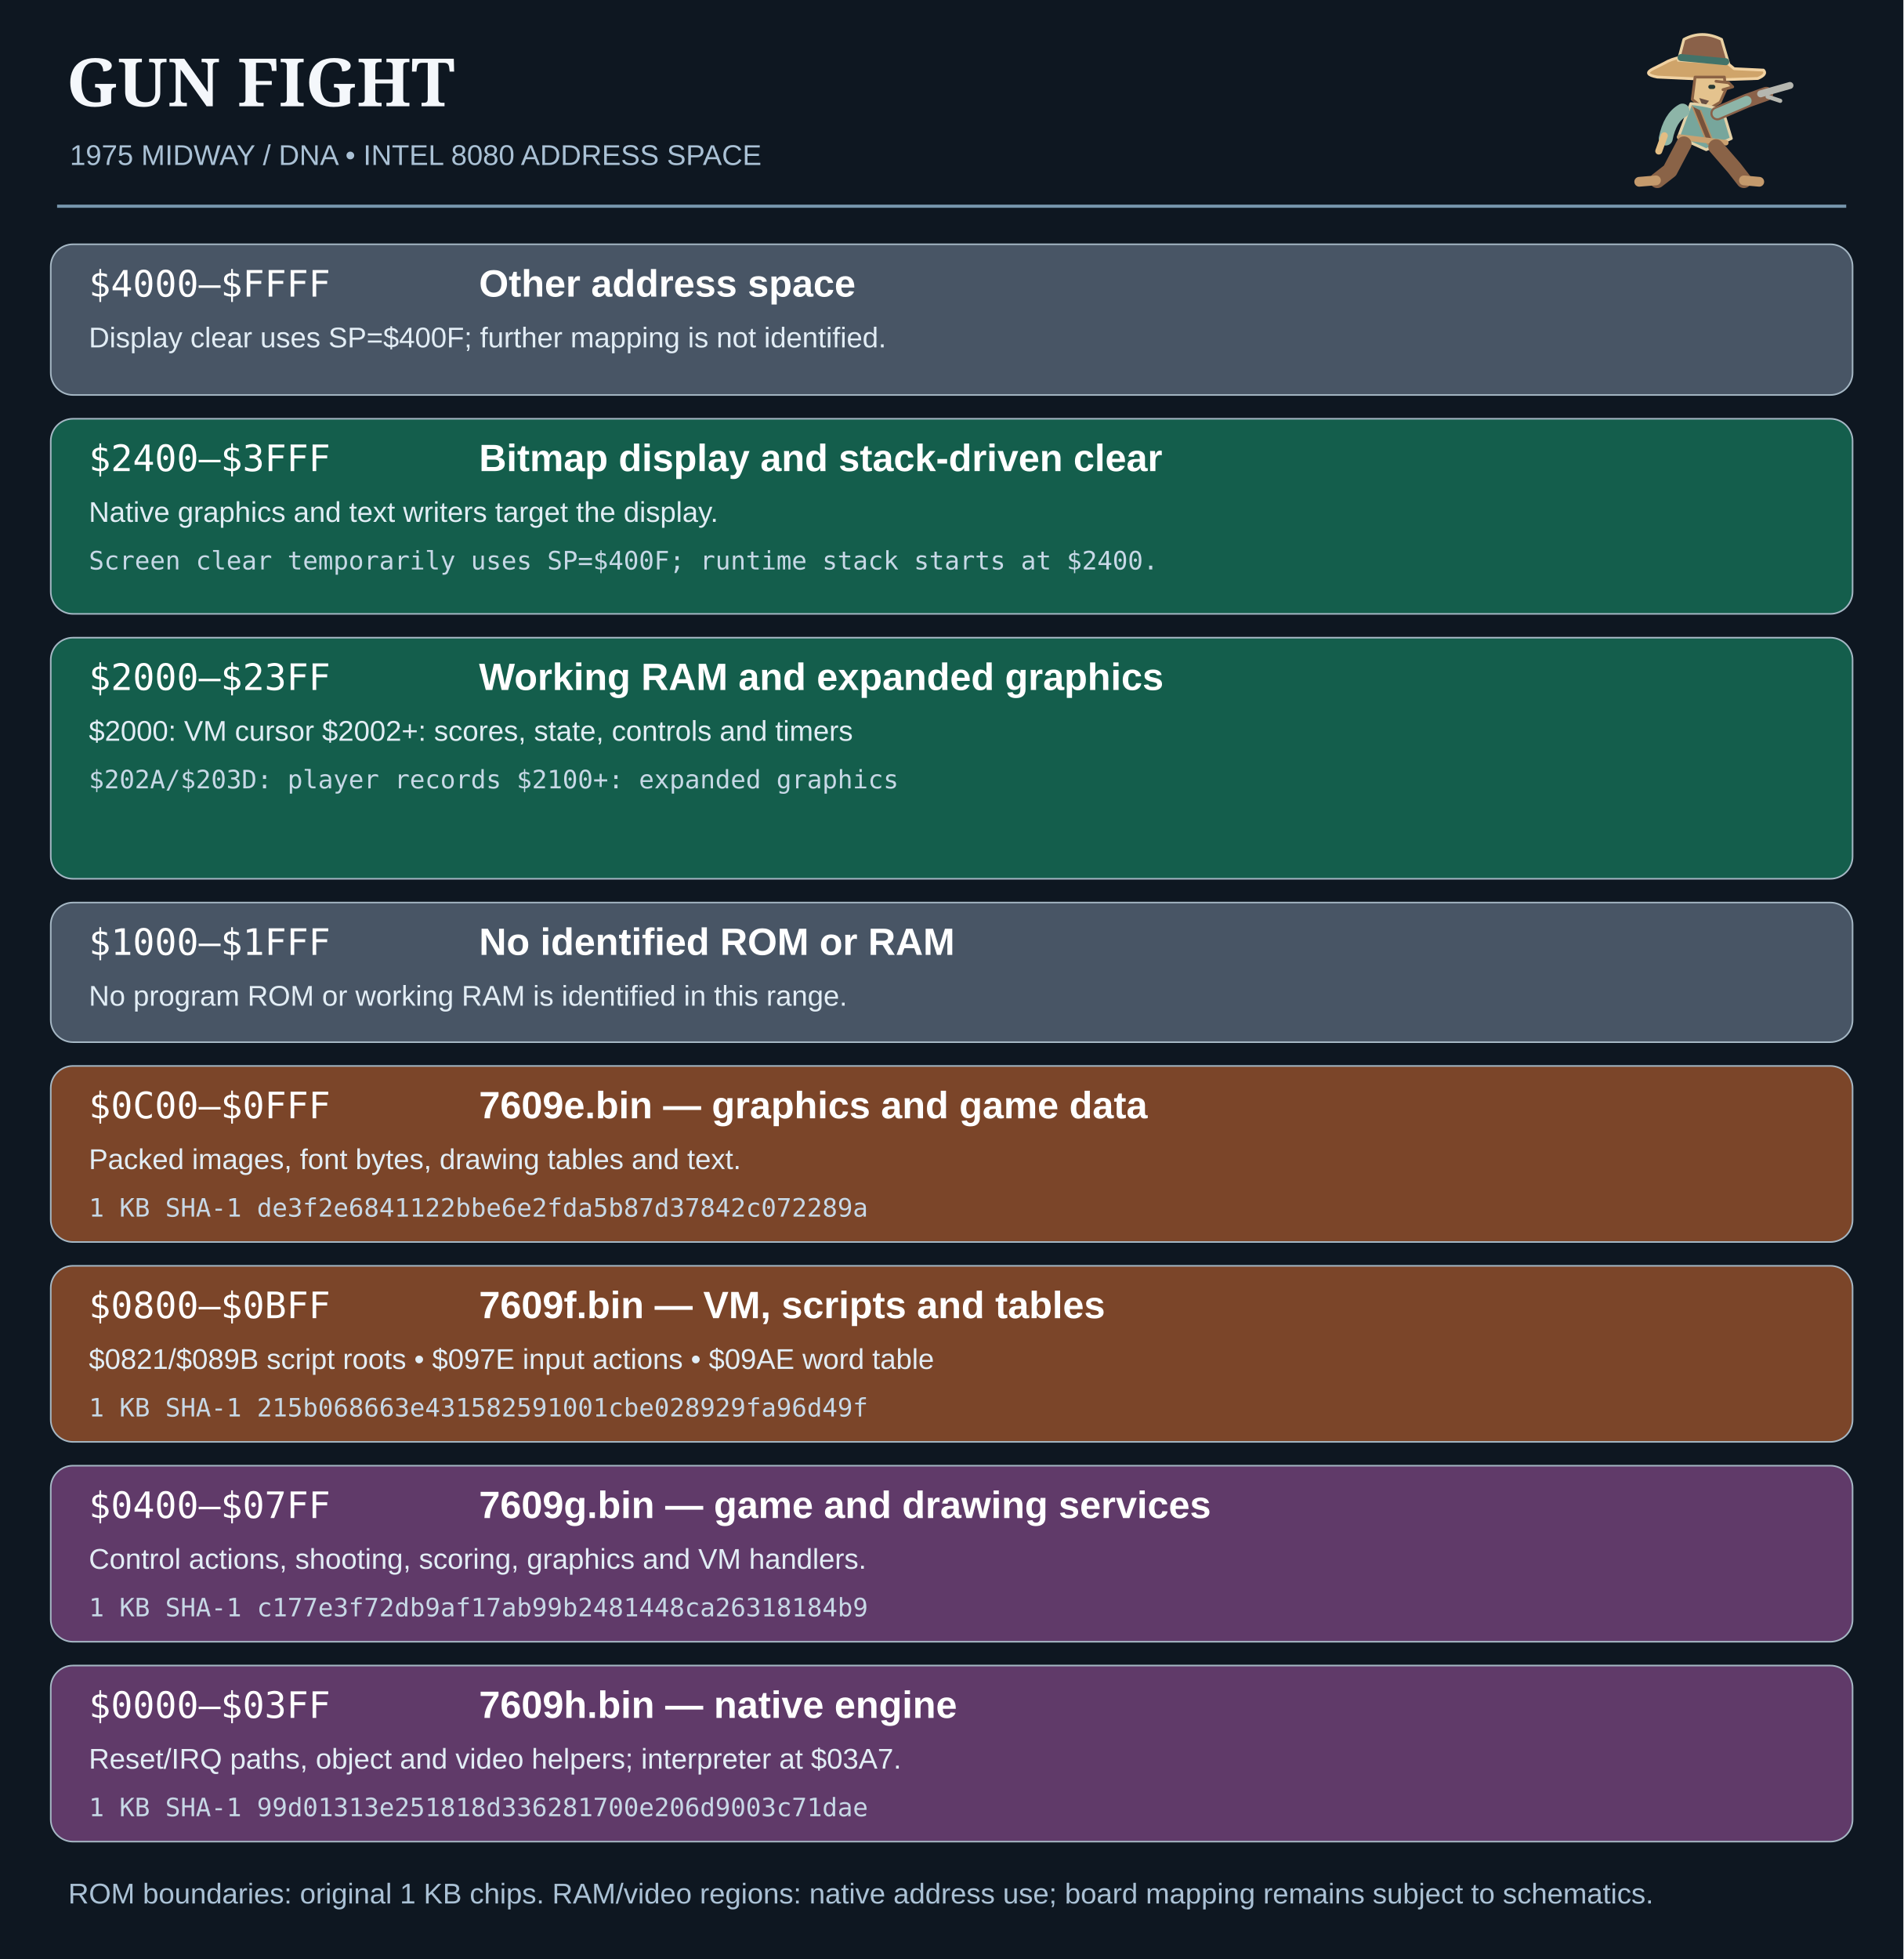
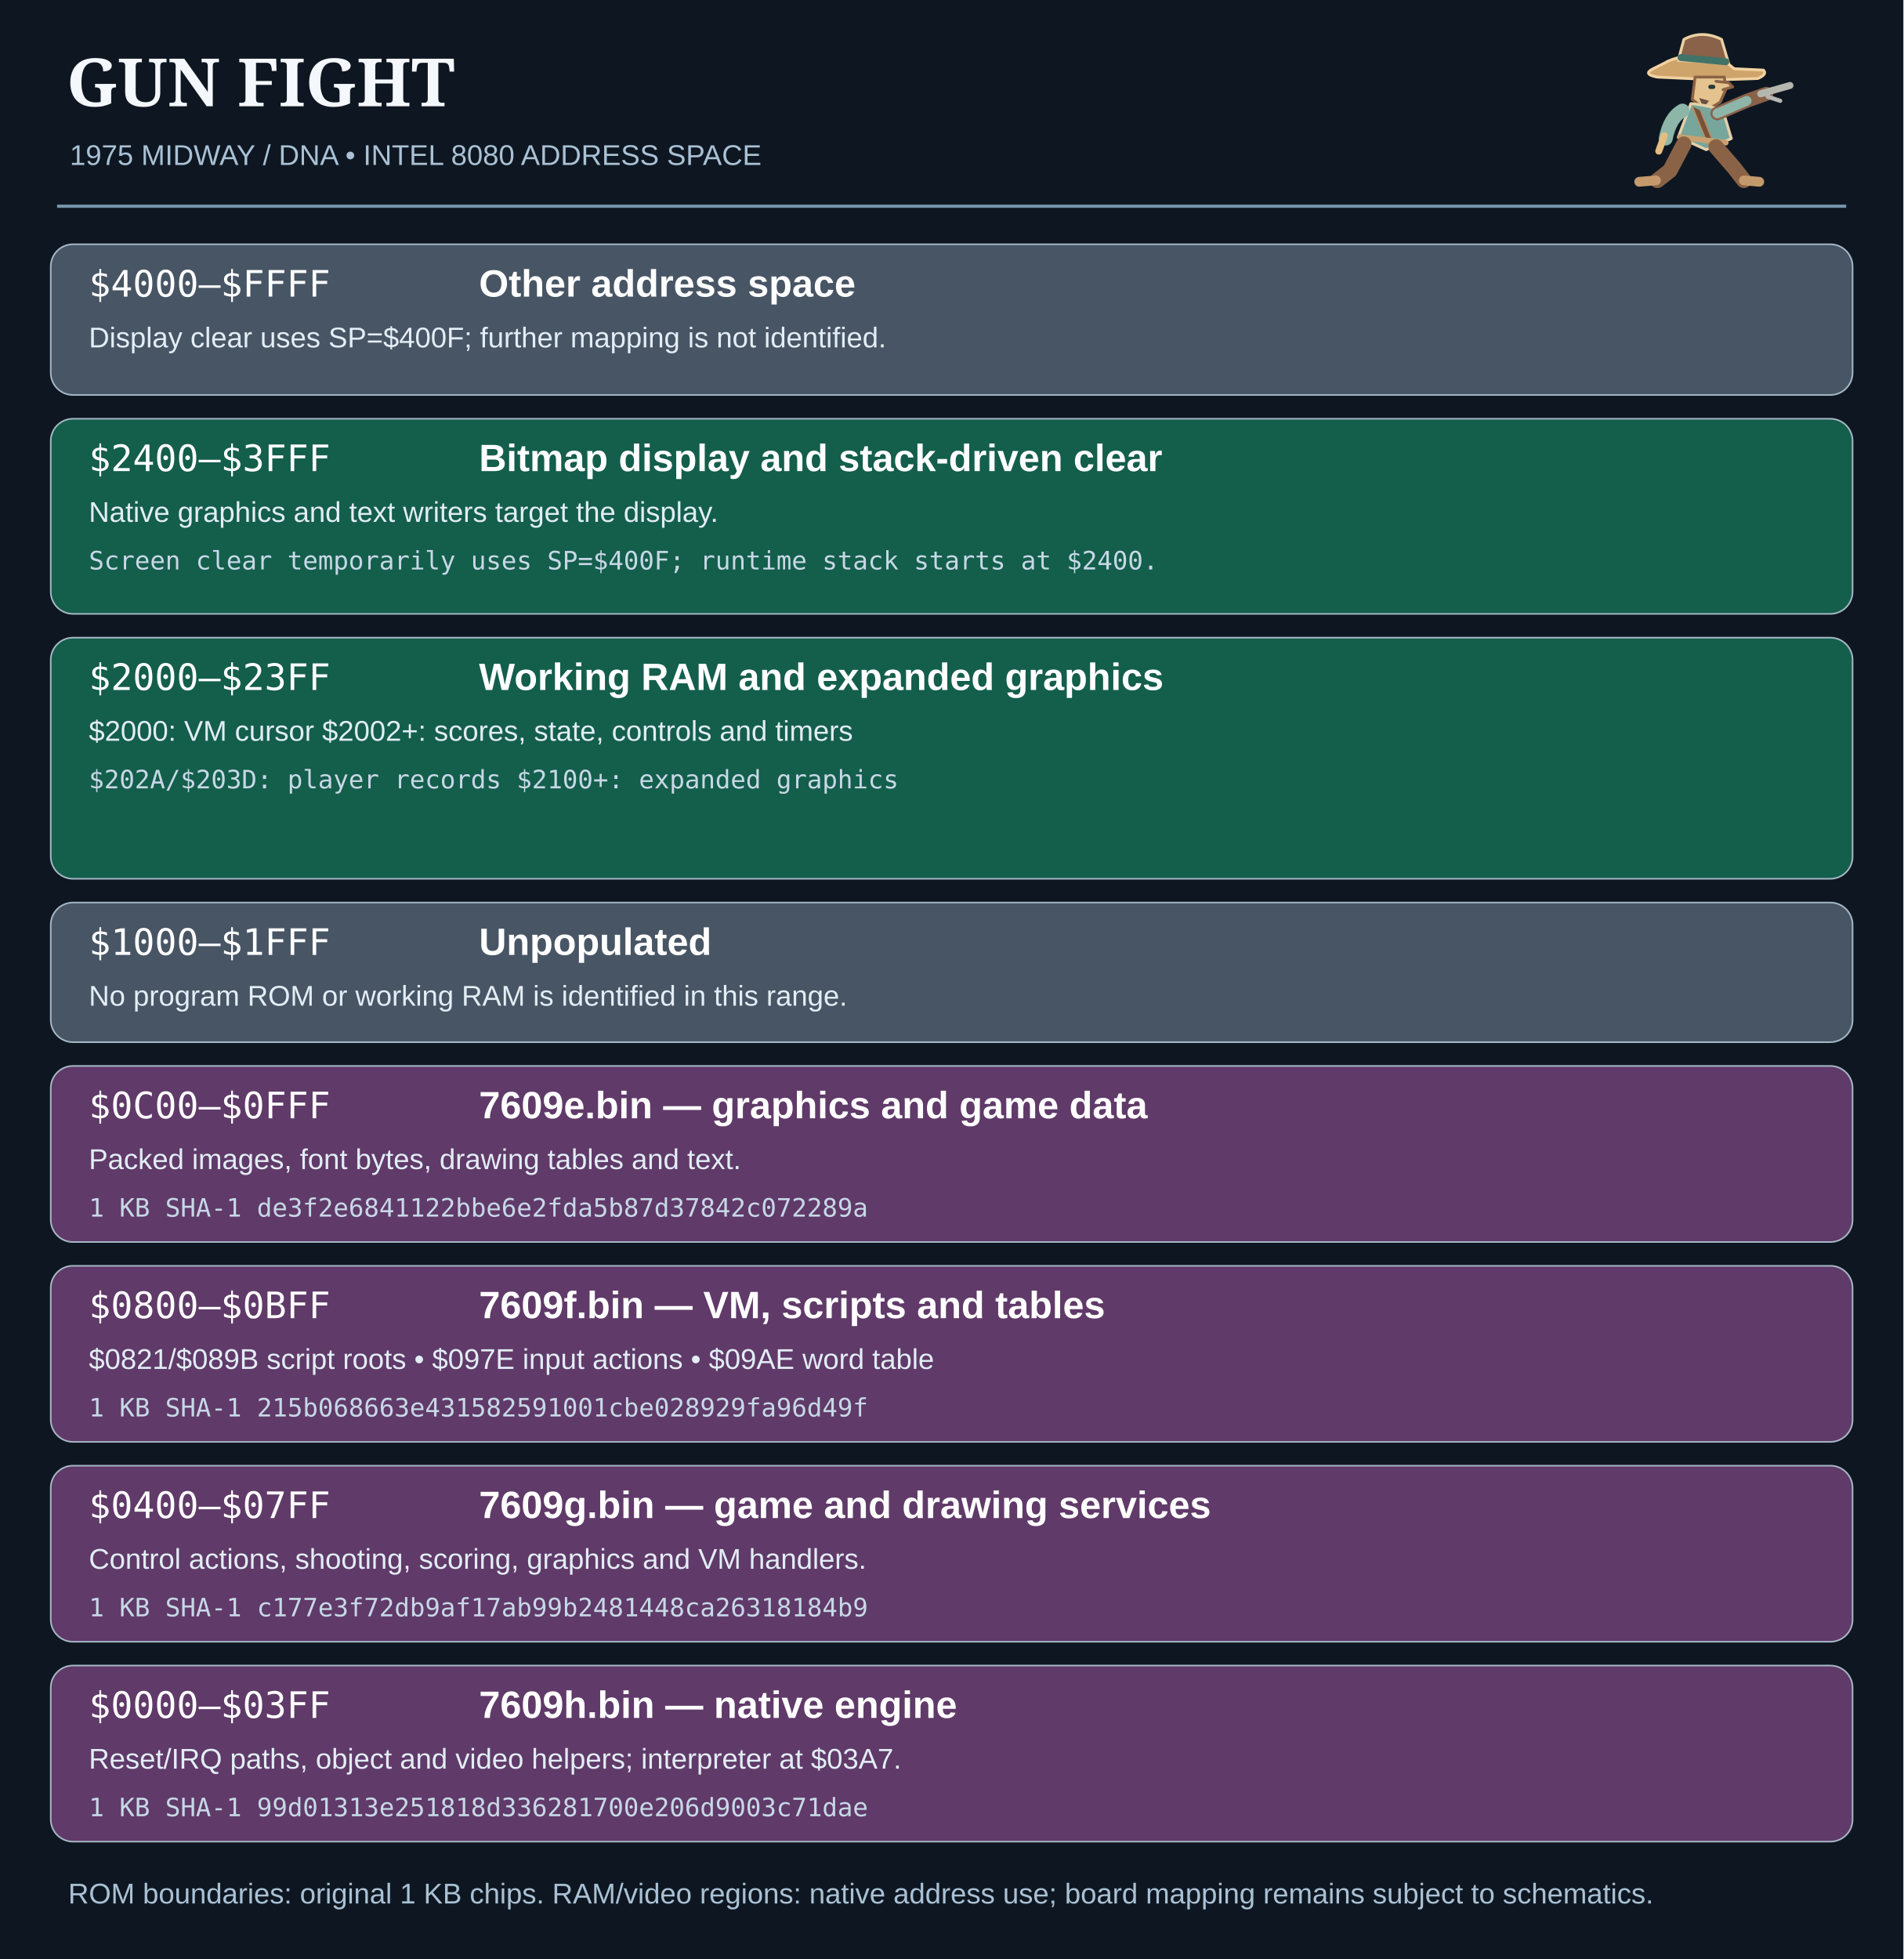
<svg xmlns="http://www.w3.org/2000/svg" width="1200" height="1235" viewBox="0 0 1200 1235" role="img" aria-labelledby="title description">
  <rect width="1200" height="1235" fill="#0e1721" />
  <style>.title{fill:#f4f7fb;font:700 42px Georgia,serif}.subtitle{fill:#aac1d5;font:18px Arial,sans-serif}.range{fill:#ffffff;font:23px monospace}.heading{fill:#ffffff;font:700 24px Arial,sans-serif}.body{fill:#e2edf5;font:18px Arial,sans-serif}.small{fill:#c7d8e6;font:16px monospace}</style>
  <text class="title" x="42" y="67">GUN FIGHT</text>
  <text class="subtitle" x="44" y="104">1975 MIDWAY / DNA  •  INTEL 8080 ADDRESS SPACE</text>
  <line x1="36" y1="130" x2="1164" y2="130" stroke="#7796ad" stroke-width="2" />
  <g transform="translate(1015 9) scale(.88)" stroke-linecap="round" stroke-linejoin="round" aria-label="Gun Fight cowboy emblem">
    <path d="M39 35 Q49 29 66 30 L78 28 L83 34 L89 39 L110 40 Q113 43 106 46 L77 47 L34 45 Q23 43 31 39 Z" fill="#cfa46a" stroke="#f1d2a2" stroke-width="2" />
    <path d="M49 33 L53 18 Q66 11 80 18 L85 35 Z" fill="#8a6149" stroke="#ead1a3" stroke-width="2" />
    <path d="M51 31 L83 34" stroke="#427369" stroke-width="5" />
    <path d="M61 45 L82 45 L83 54 L79 63 L69 69 L59 61 Z" fill="#e4c38e" stroke="#8b6244" stroke-width="2" />
    <path d="M76 48 L85 49 L88 52 L81 54" fill="#e4c38e" stroke="#8b6244" stroke-width="2" />
    <path d="M72 52 L74 52" stroke="#293a35" stroke-width="3" />
    <path d="M64 60 L71 62 L67 67" fill="#695044" />
    <path d="M58 64 Q70 65 81 69 L87 89 L69 97 L49 88 Z" fill="#77a69c" stroke="#e3d1a8" stroke-width="2" />
    <path d="M59 66 L70 93 L75 94 L65 69" fill="#77523b" stroke="#b88f62" stroke-width="1" />
    <path d="M50 88 L83 92" stroke="#caa170" stroke-width="4" />
    <path d="M77 71 L98 62 L112 57" fill="none" stroke="#8a6149" stroke-width="10" />
    <path d="M77 71 L98 62" fill="none" stroke="#8db5a8" stroke-width="7" />
    <path d="M108 57 L122 53 L129 51" fill="none" stroke="#b5b6af" stroke-width="5" />
    <path d="M113 59 L122 62" stroke="#b5b6af" stroke-width="3" />
    <path d="M52 69 Q43 74 40 89" fill="none" stroke="#8db5a8" stroke-width="10" />
    <path d="M39 87 L35 98" fill="none" stroke="#e3bd83" stroke-width="5" />
    <path d="M53 93 L43 112 L34 119" stroke="#8a6347" stroke-width="11" fill="none" />
    <path d="M76 95 L89 110 L96 119" stroke="#8a6347" stroke-width="11" fill="none" />
    <path d="M33 119 L21 120 M96 119 L107 120" stroke="#c49a6c" stroke-width="7" />
  </g>
  <g transform="translate(32 154)">
    <rect width="1136" height="95" rx="14" fill="#485565" stroke="#a5b7c4" stroke-width="1" />
    <text x="24" y="33" class="range">$4000–$FFFF</text>
    <text x="270" y="33" class="heading">Other address space</text>
    <text x="24" y="65" class="body">Display clear uses SP=$400F; further mapping is not identified.</text>
  </g>
  <g transform="translate(32 264)">
    <rect width="1136" height="123" rx="14" fill="#145e4c" stroke="#a5b7c4" stroke-width="1" />
    <text x="24" y="33" class="range">$2400–$3FFF</text>
    <text x="270" y="33" class="heading">Bitmap display and stack-driven clear</text>
    <text x="24" y="65" class="body">Native graphics and text writers target the display.</text>
    <text x="24" y="95" class="small">Screen clear temporarily uses SP=$400F; runtime stack starts at $2400.</text>
  </g>
  <g transform="translate(32 402)">
    <rect width="1136" height="152" rx="14" fill="#145e4c" stroke="#a5b7c4" stroke-width="1" />
    <text x="24" y="33" class="range">$2000–$23FF</text>
    <text x="270" y="33" class="heading">Working RAM and expanded graphics</text>
    <text x="24" y="65" class="body">$2000: VM cursor   $2002+: scores, state, controls and timers</text>
    <text x="24" y="95" class="small">$202A/$203D: player records    $2100+: expanded graphics</text>
  </g>
  <g transform="translate(32 569)">
    <rect width="1136" height="88" rx="14" fill="#485565" stroke="#a5b7c4" stroke-width="1" />
    <text x="24" y="33" class="range">$1000–$1FFF</text>
-     <text x="270" y="33" class="heading">No identified ROM or RAM</text>
+     <text x="270" y="33" class="heading">Unpopulated</text>
    <text x="24" y="65" class="body">No program ROM or working RAM is identified in this range.</text>
  </g>
  <g transform="translate(32 672)">
-     <rect width="1136" height="111" rx="14" fill="#7b4529" stroke="#a5b7c4" stroke-width="1" />
+     <rect width="1136" height="111" rx="14" fill="#603a69" stroke="#a5b7c4" stroke-width="1" />
    <text x="24" y="33" class="range">$0C00–$0FFF</text>
    <text x="270" y="33" class="heading">7609e.bin — graphics and game data</text>
    <text x="24" y="65" class="body">Packed images, font bytes, drawing tables and text.</text>
    <text x="24" y="95" class="small">1 KB    SHA-1 de3f2e6841122bbe6e2fda5b87d37842c072289a</text>
  </g>
  <g transform="translate(32 798)">
-     <rect width="1136" height="111" rx="14" fill="#7b4529" stroke="#a5b7c4" stroke-width="1" />
+     <rect width="1136" height="111" rx="14" fill="#603a69" stroke="#a5b7c4" stroke-width="1" />
    <text x="24" y="33" class="range">$0800–$0BFF</text>
    <text x="270" y="33" class="heading">7609f.bin — VM, scripts and tables</text>
    <text x="24" y="65" class="body">$0821/$089B script roots  •  $097E input actions  •  $09AE word table</text>
    <text x="24" y="95" class="small">1 KB    SHA-1 215b068663e431582591001cbe028929fa96d49f</text>
  </g>
  <g transform="translate(32 924)">
    <rect width="1136" height="111" rx="14" fill="#603a69" stroke="#a5b7c4" stroke-width="1" />
    <text x="24" y="33" class="range">$0400–$07FF</text>
    <text x="270" y="33" class="heading">7609g.bin — game and drawing services</text>
    <text x="24" y="65" class="body">Control actions, shooting, scoring, graphics and VM handlers.</text>
    <text x="24" y="95" class="small">1 KB    SHA-1 c177e3f72db9af17ab99b2481448ca26318184b9</text>
  </g>
  <g transform="translate(32 1050)">
    <rect width="1136" height="111" rx="14" fill="#603a69" stroke="#a5b7c4" stroke-width="1" />
    <text x="24" y="33" class="range">$0000–$03FF</text>
    <text x="270" y="33" class="heading">7609h.bin — native engine</text>
    <text x="24" y="65" class="body">Reset/IRQ paths, object and video helpers; interpreter at $03A7.</text>
    <text x="24" y="95" class="small">1 KB    SHA-1 99d01313e251818d336281700e206d9003c71dae</text>
  </g>
  <text class="subtitle" x="43" y="1200">ROM boundaries: original 1 KB chips. RAM/video regions: native address use; board mapping remains subject to schematics.</text>
</svg>
